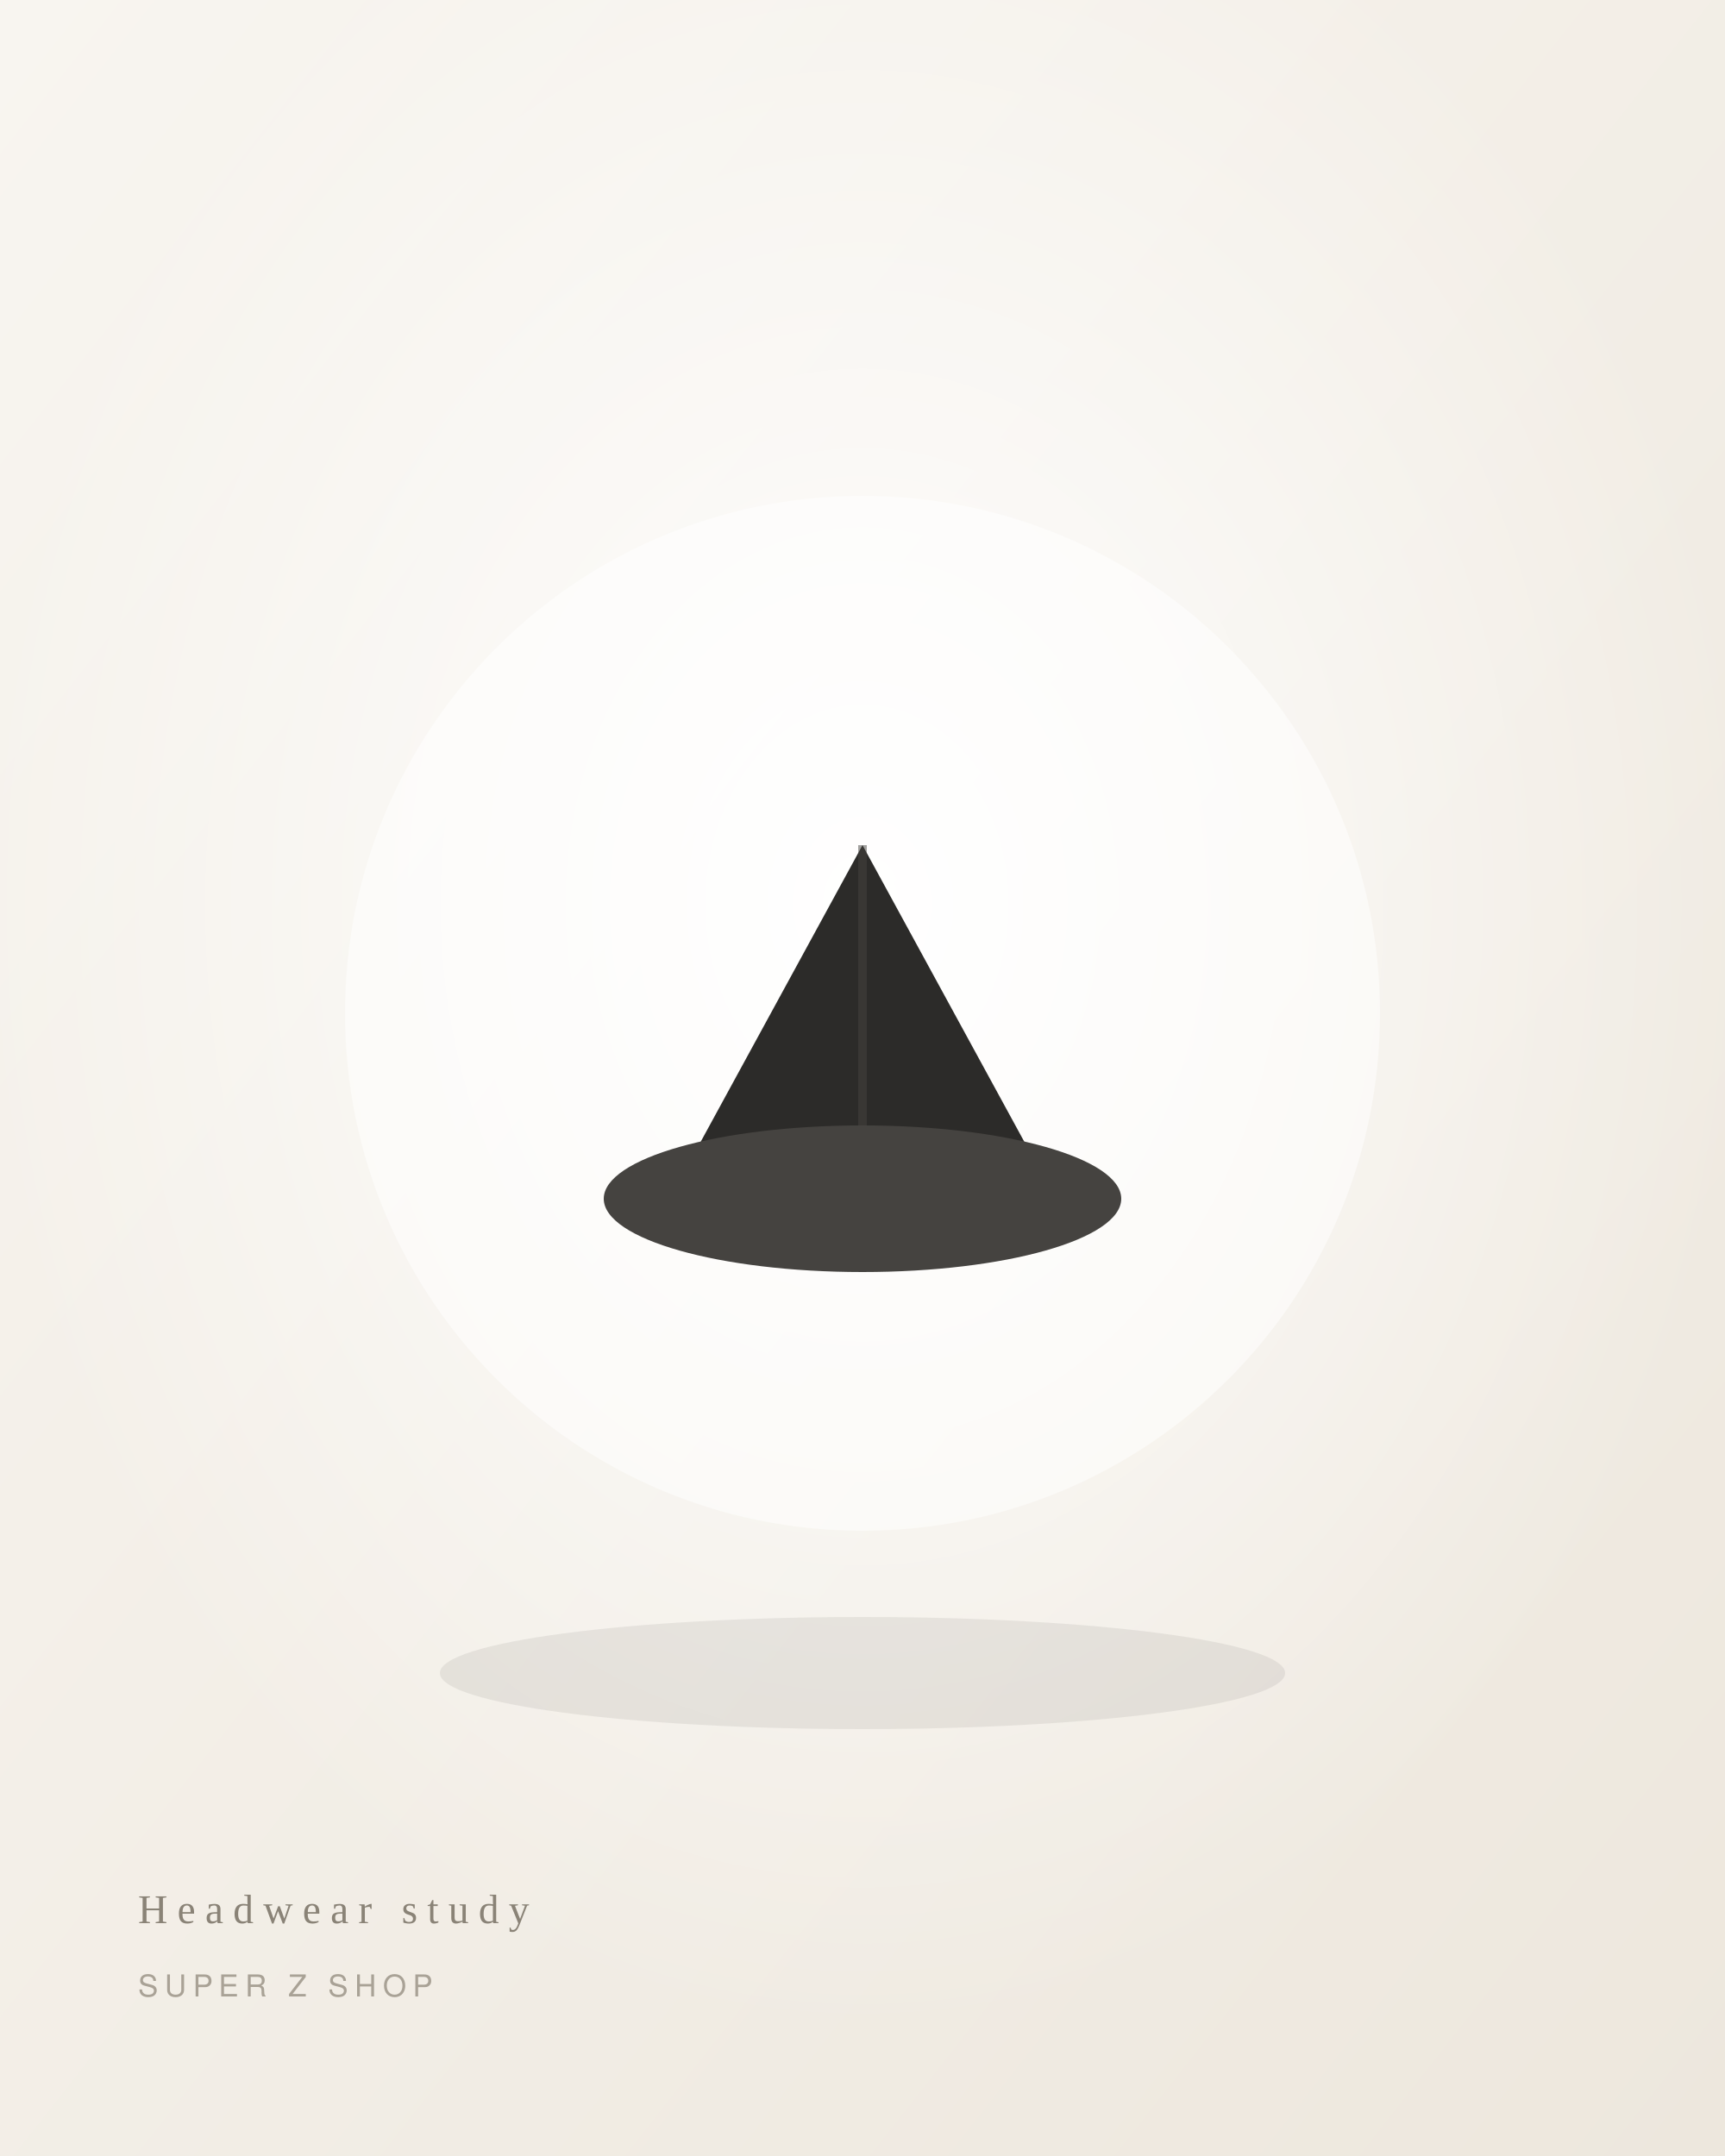
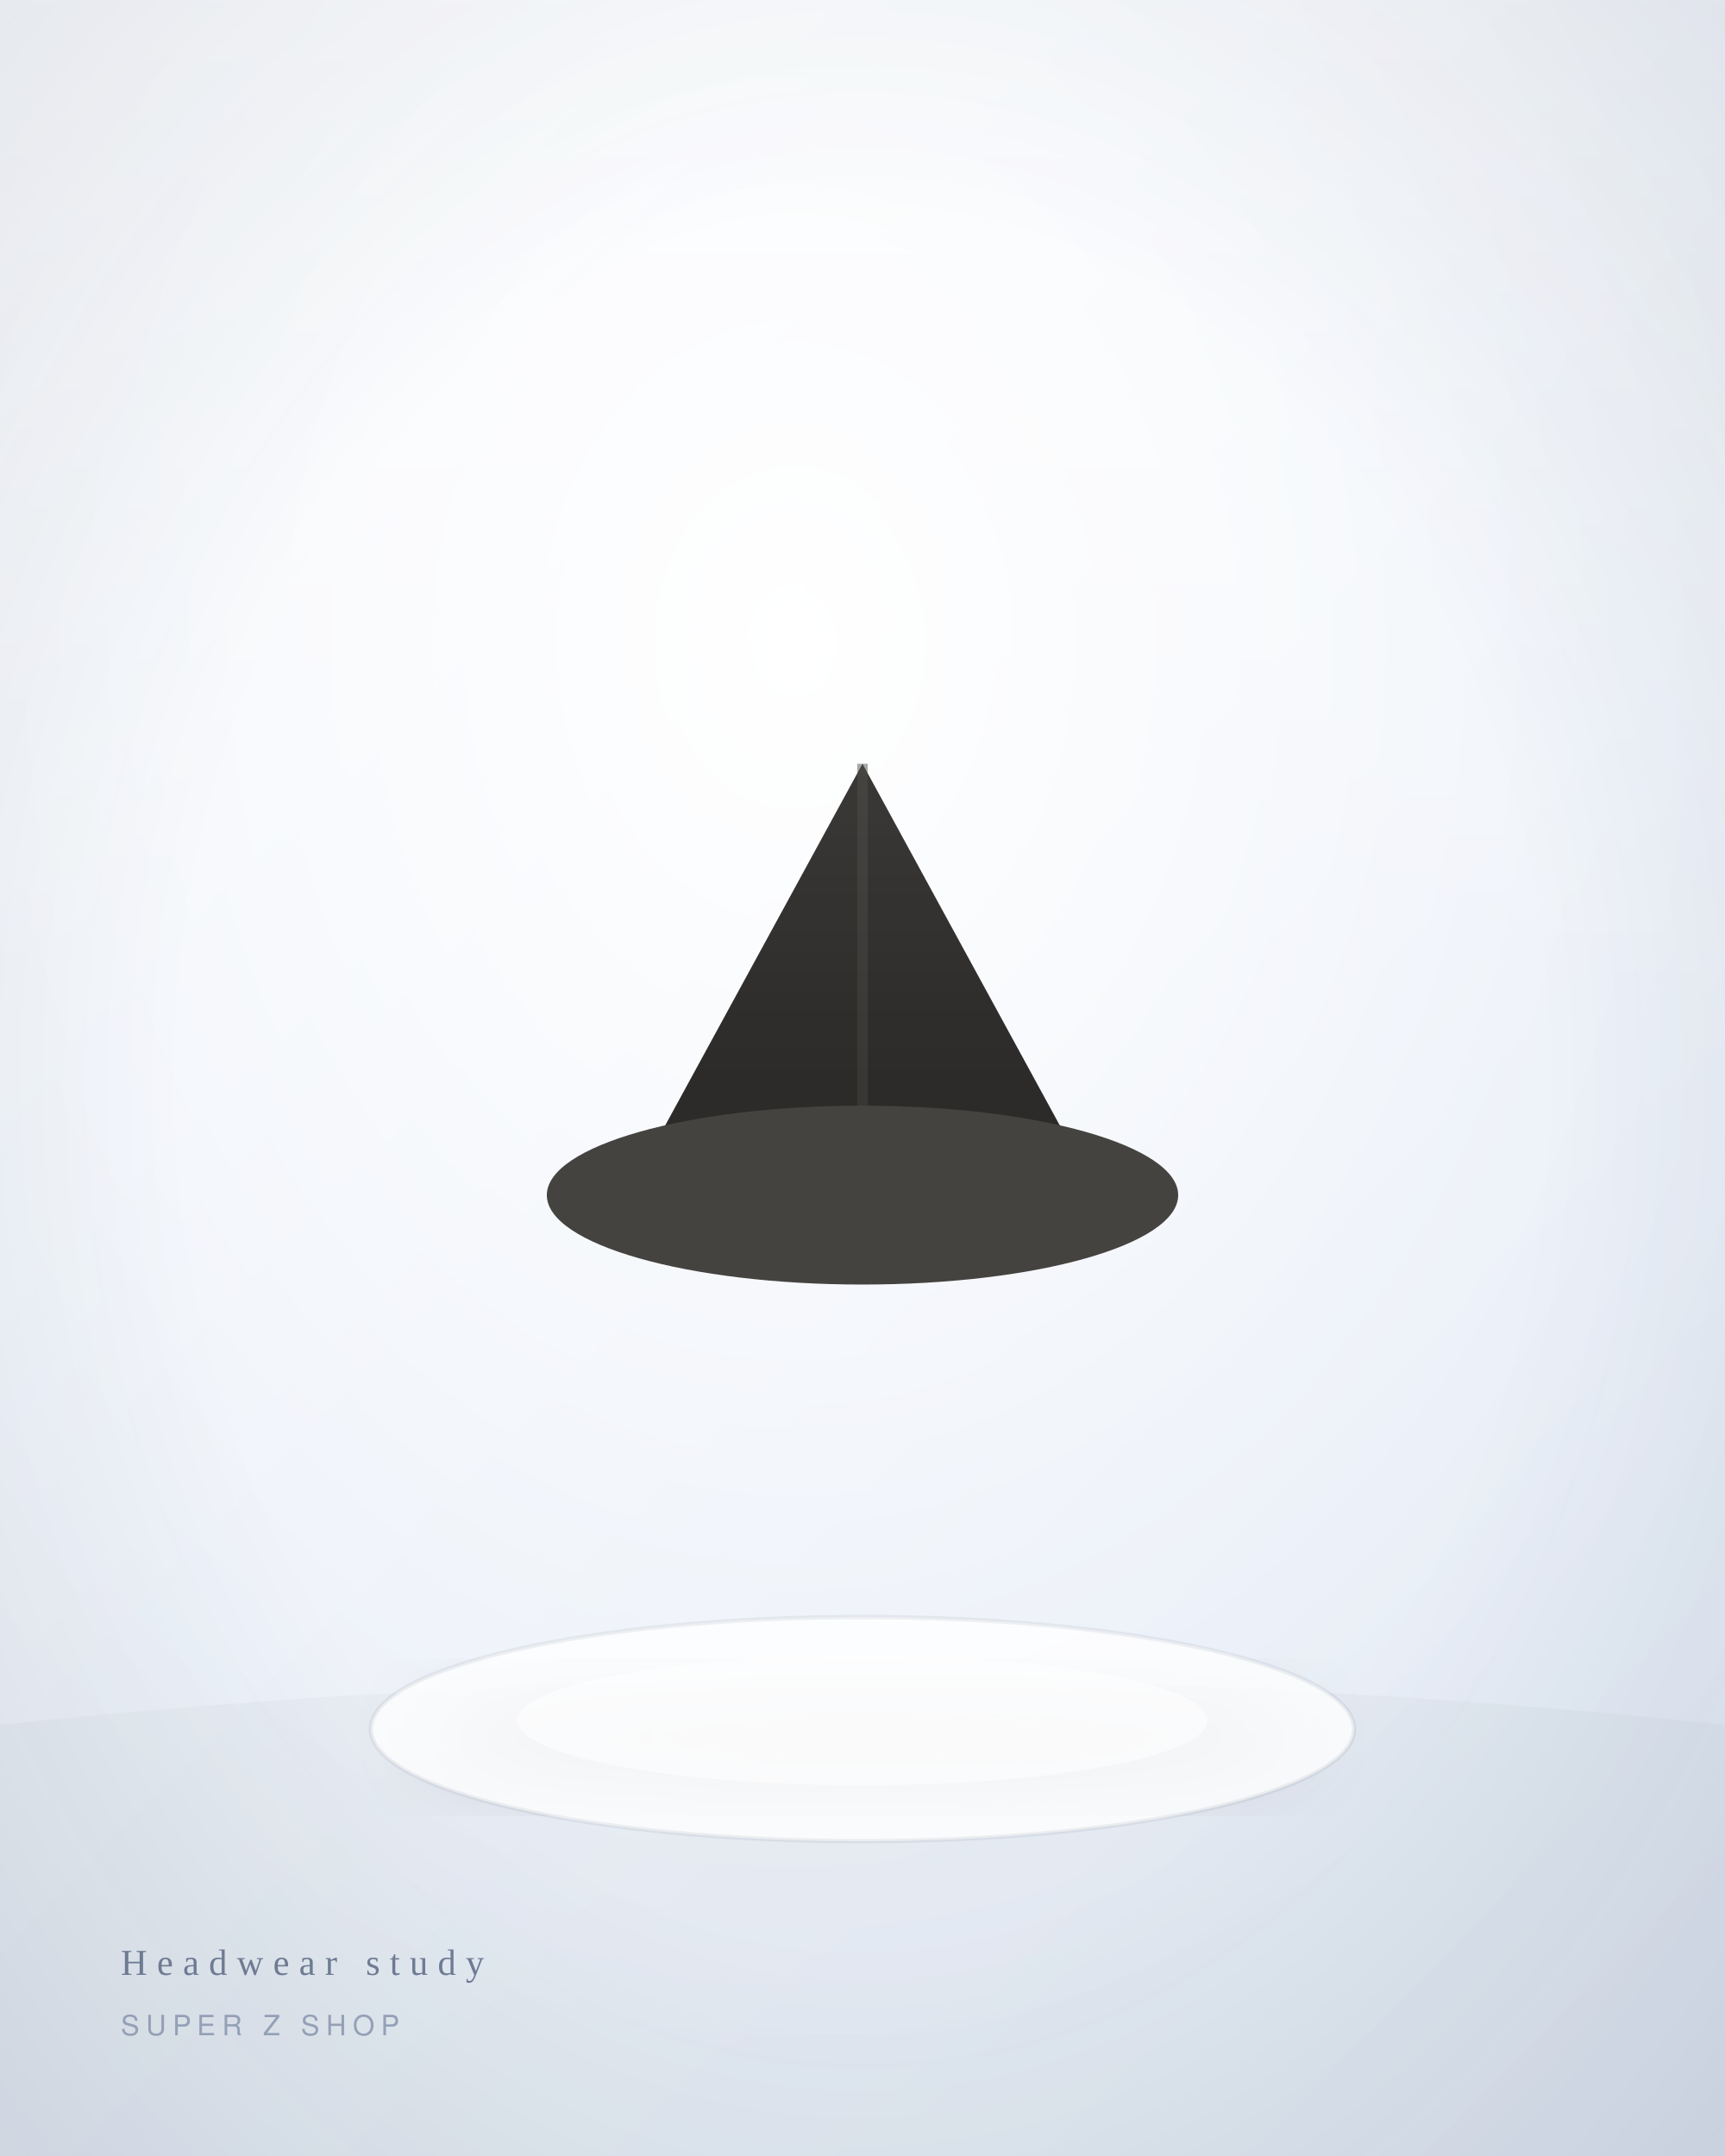
<svg xmlns="http://www.w3.org/2000/svg" viewBox="0 0 800 1000" width="800" height="1000" role="img" aria-label="Bandana Print Cotton Scarf — studio illustration">
  <defs>
-     <linearGradient id="bg" x1="0" y1="0" x2="1" y2="1">
-       <stop offset="0" stop-color="#F8F5F0" />
-       <stop offset="1" stop-color="#EDE7DD" />
+     <linearGradient id="bg" x1="0.1" y1="0" x2="0.9" y2="1">
+       <stop offset="0" stop-color="#F4F7FC" />
+       <stop offset="1" stop-color="#E3EAF5" />
    </linearGradient>
-     <radialGradient id="glow" cx="50%" cy="42%" r="52%">
-       <stop offset="0" stop-color="#FFFFFF" stop-opacity=".95" />
+     <radialGradient id="spot" cx="46%" cy="30%" r="66%">
+       <stop offset="0" stop-color="#FFFFFF" stop-opacity="1" />
+       <stop offset="0.55" stop-color="#FFFFFF" stop-opacity=".45" />
      <stop offset="1" stop-color="#FFFFFF" stop-opacity="0" />
    </radialGradient>
+     <radialGradient id="vig" cx="50%" cy="50%" r="72%">
+       <stop offset="0.55" stop-color="#0B1B33" stop-opacity="0" />
+       <stop offset="1" stop-color="#0B1B33" stop-opacity=".10" />
+     </radialGradient>
+     <linearGradient id="sheen" x1="0" y1="0" x2="0" y2="1">
+       <stop offset="0" stop-color="#FFFFFF" stop-opacity=".22" />
+       <stop offset="0.5" stop-color="#FFFFFF" stop-opacity="0" />
+     </linearGradient>
+     <filter id="soft" x="-20%" y="-20%" width="140%" height="140%">
+       <feGaussianBlur stdDeviation="18" />
+     </filter>
  </defs>
  <rect width="800" height="1000" fill="url(#bg)" />
-   <rect width="800" height="1000" fill="url(#glow)" />
-   <circle cx="400" cy="470" r="240" fill="#FFFFFF" opacity=".5" />
-   <ellipse cx="400" cy="776" rx="196" ry="26" fill="#000000" opacity=".07" />
-   <g>
+   <rect width="800" height="1000" fill="url(#spot)" />
+   <rect width="800" height="1000" fill="url(#vig)" />
+   <path d="M0 800 Q400 758 800 800 L800 1000 L0 1000 Z" fill="#0B1B33" opacity=".03" />
+   <ellipse cx="400" cy="806" rx="204" ry="26" fill="#0B1B33" opacity=".18" filter="url(#soft)" />
+   <ellipse cx="400" cy="802" rx="228" ry="52" fill="#FFFFFF" opacity=".8" />
+   <ellipse cx="400" cy="802" rx="228" ry="52" fill="none" stroke="#0B1B33" stroke-opacity=".06" stroke-width="2" />
+   <ellipse cx="400" cy="798" rx="160" ry="30" fill="#FFFFFF" opacity=".55" />
+   <g transform="translate(400 486) scale(1.22) translate(-400 -500)">
    <path d="M316 546 L400 392 L484 546 Z" fill="#2C2B29" />
    <path d="M400 392 L400 546" stroke="#454340" stroke-width="4" opacity=".5" />
    <ellipse cx="400" cy="556" rx="120" ry="34" fill="#454340" />
  </g>
-   <text x="64" y="892" font-family="Georgia, 'Times New Roman', serif" font-size="19" letter-spacing="4.5" fill="#8A8377">Headwear study</text>
-   <text x="64" y="926" font-family="Helvetica, Arial, sans-serif" font-size="14" letter-spacing="3" fill="#A9A296">SUPER Z SHOP</text>
+   <rect width="800" height="1000" fill="url(#sheen)" />
+   <text x="56" y="916" font-family="Georgia, 'Times New Roman', serif" font-size="17" letter-spacing="4.5" fill="#6E7B93">Headwear study</text>
+   <text x="56" y="944" font-family="Helvetica, Arial, sans-serif" font-size="13" letter-spacing="3" fill="#93A0B6">SUPER Z SHOP</text>
</svg>
